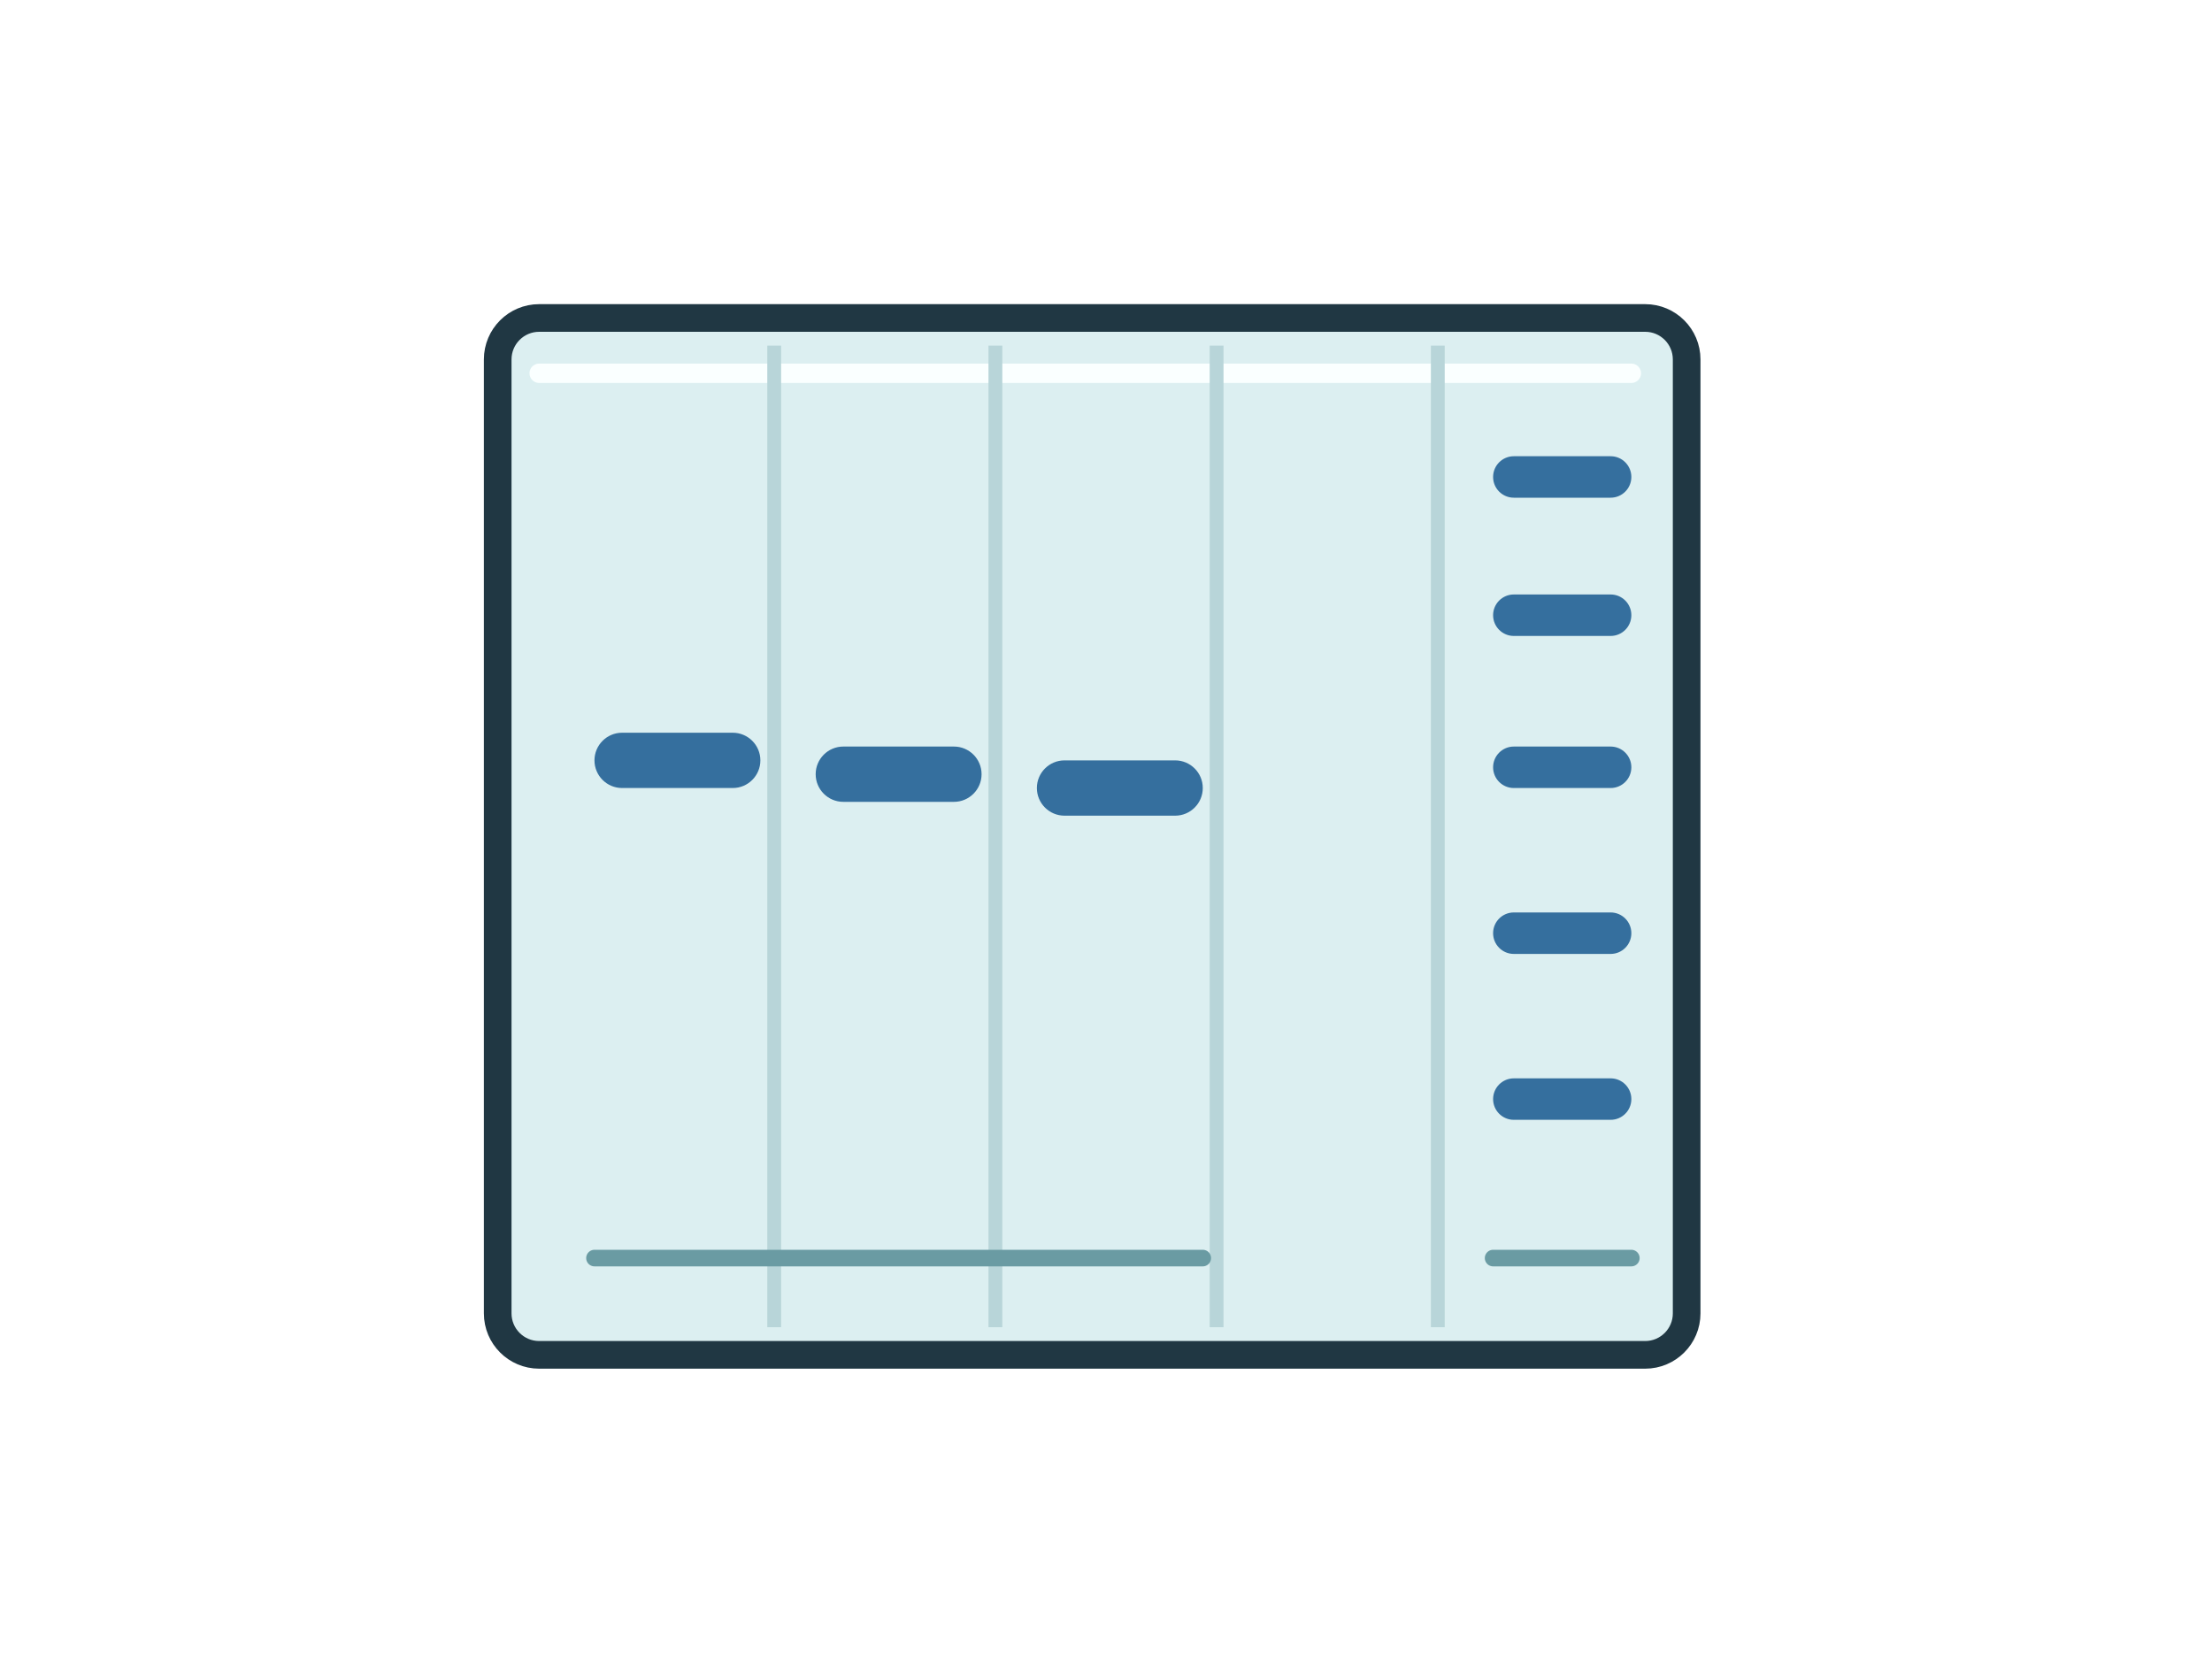
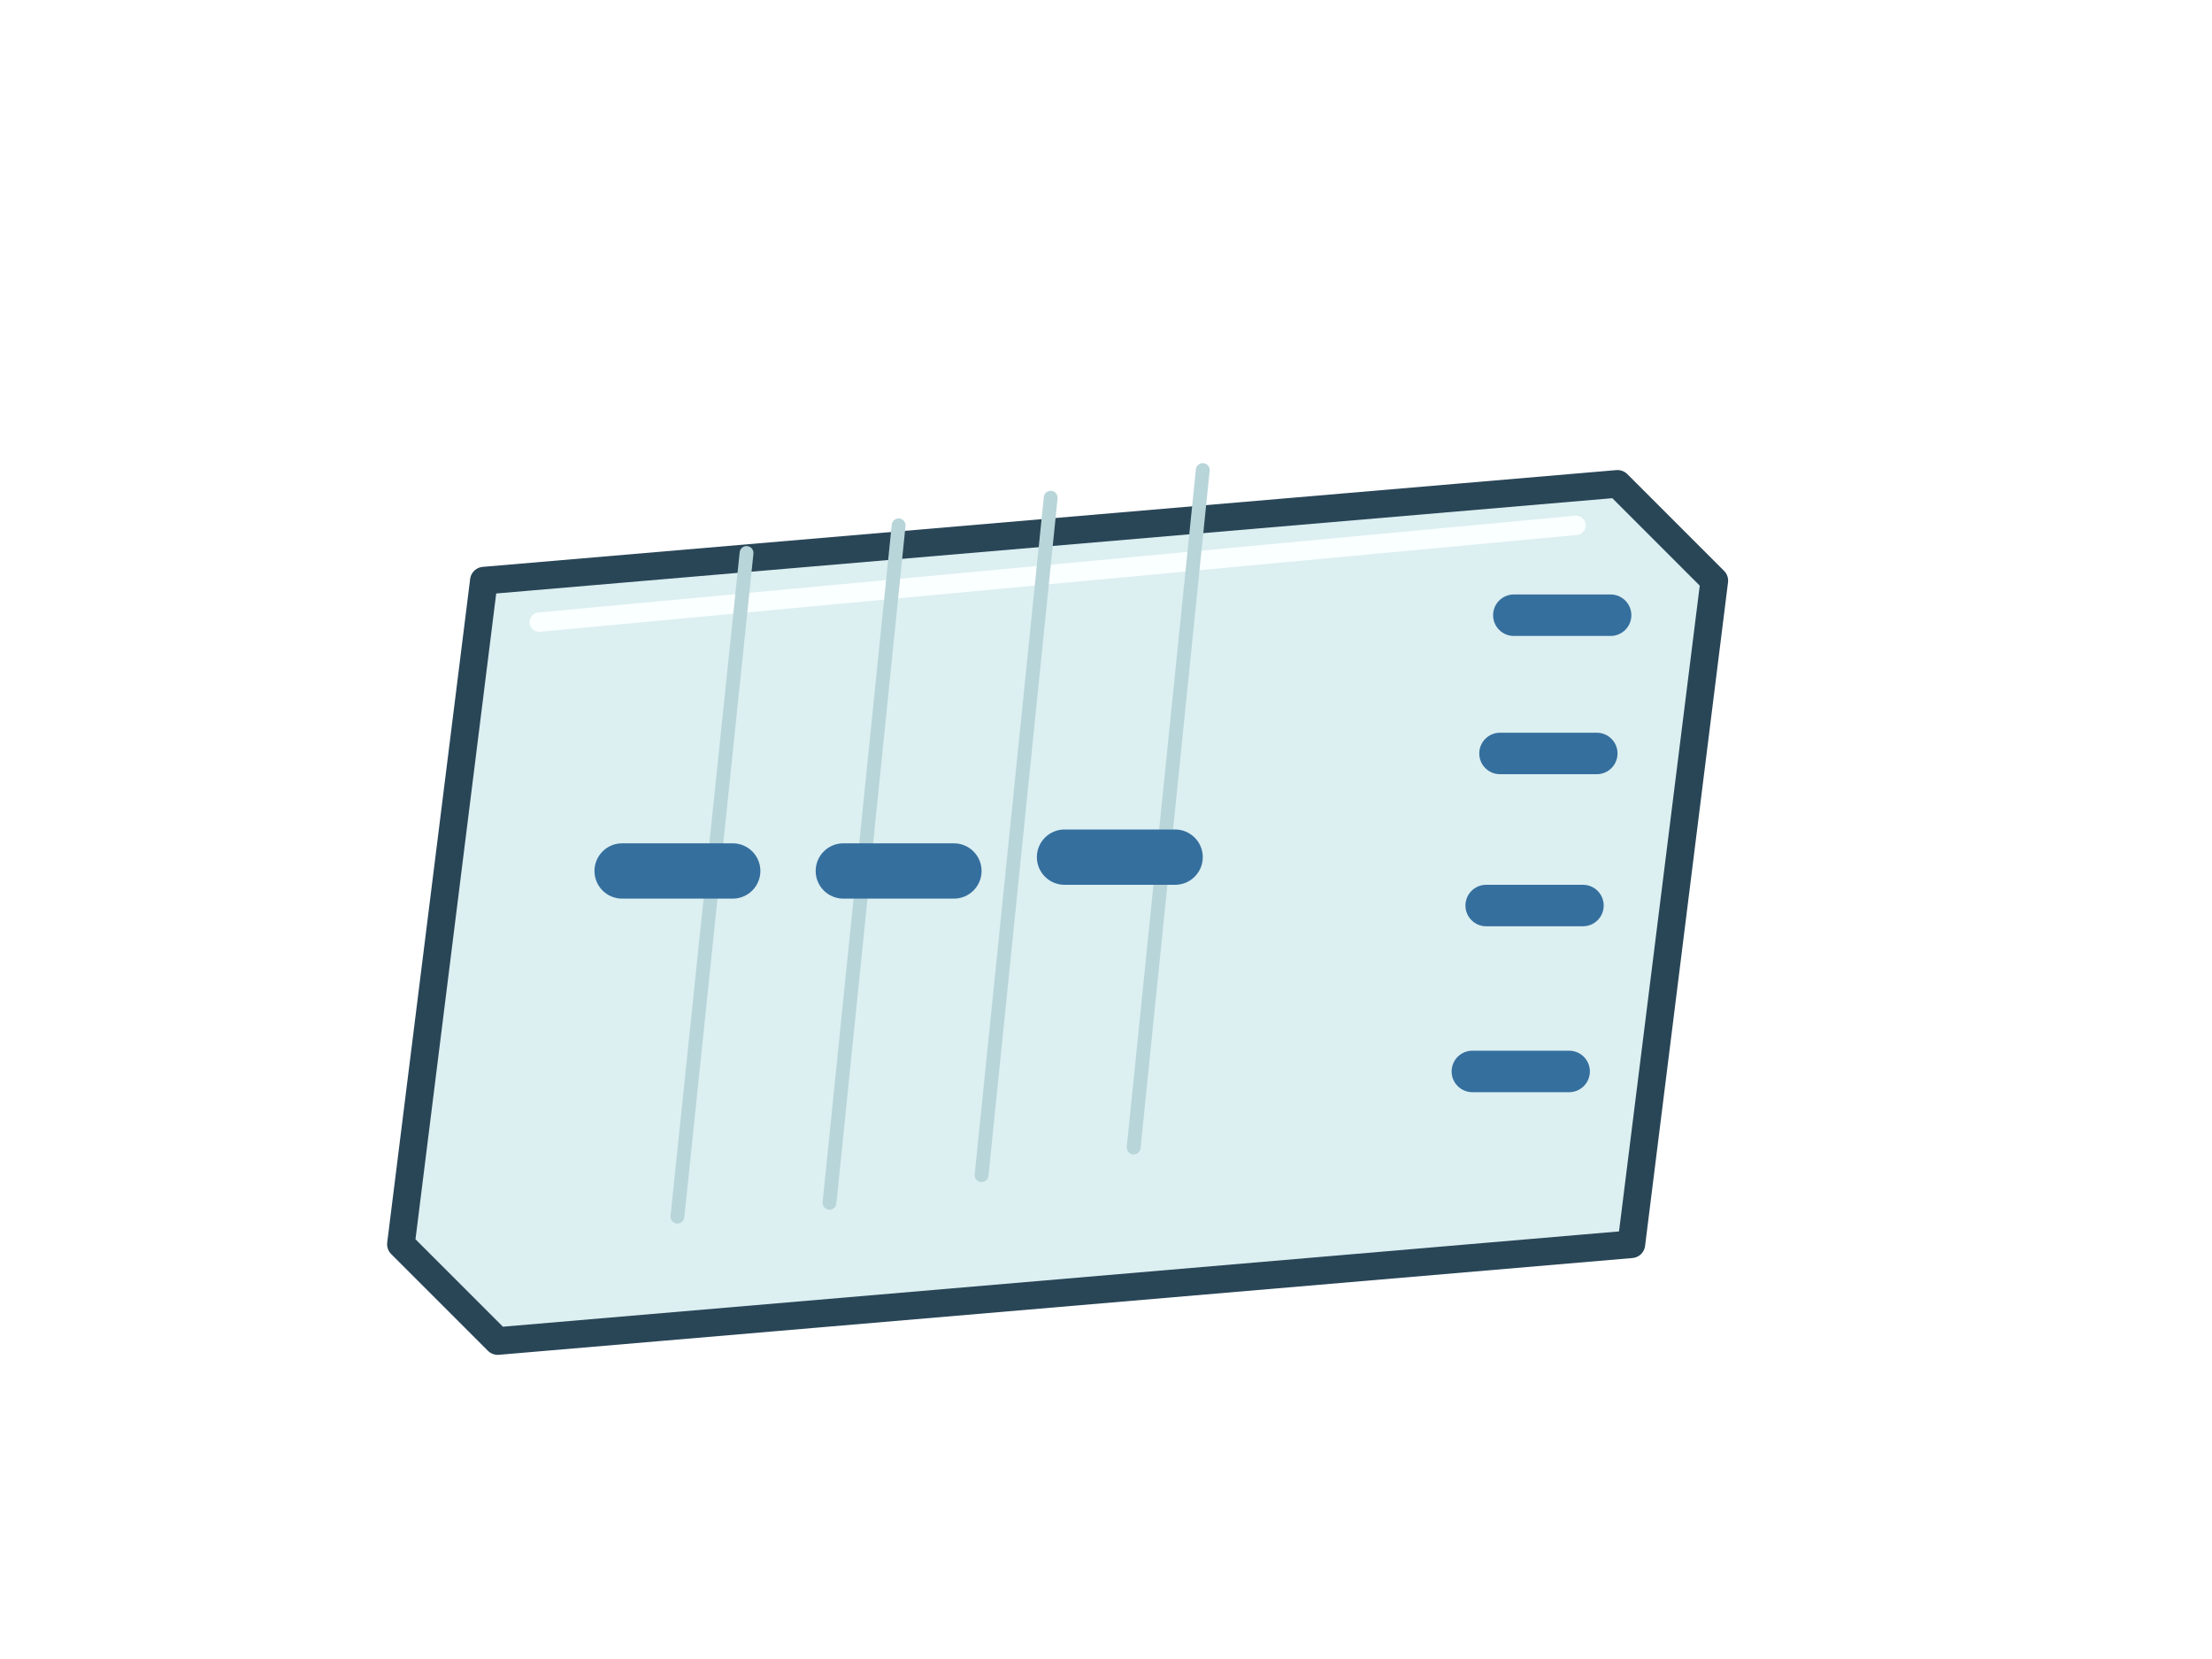
<svg xmlns="http://www.w3.org/2000/svg" viewBox="0 0 160 120">
-   <rect x="36" y="23" width="86" height="75" rx="3" fill="#dceff1" stroke="#203743" stroke-width="2" />
-   <path d="M39 27h79" fill="none" stroke="#faffff" stroke-linecap="round" stroke-width="1.4" />
-   <g stroke="#b8d5d9" stroke-width="1">
-     <path d="M56 25V96M72 25V96M88 25V96M104 25V96" />
+   <g id="lightbox_image_bands_visible" stroke-linecap="round" stroke-linejoin="round">
+     <path d="m35 42 82-7 7 7-6 48-82 7-7-7z" fill="#dceff1" stroke="#294657" stroke-width="2" />
+     <path d="m39 45 75-7" fill="none" stroke="#faffff" stroke-width="1.4" />
+     <g fill="none" stroke="#b8d5d9" stroke-width="1">
+       <path d="m54 40-5 48m16-50-5 49m16-51-5 49m16-51-5 49" />
+     </g>
+     <g fill="#356f9e">
+       <rect x="43" y="61" width="12" height="4" rx="2" />
+       <rect x="59" y="61" width="12" height="4" rx="2" />
+       <rect x="75" y="60" width="12" height="4" rx="2" />
+       <rect x="108" y="43" width="10" height="3" rx="1.5" />
+       <rect x="107" y="53" width="10" height="3" rx="1.5" />
+       <rect x="106" y="64" width="10" height="3" rx="1.5" />
+       <rect x="105" y="76" width="10" height="3" rx="1.5" />
+     </g>
  </g>
-   <g fill="#356f9e">
-     <rect x="43" y="53" width="12" height="4" rx="2" />
-     <rect x="59" y="54" width="12" height="4" rx="2" />
-     <rect x="75" y="55" width="12" height="4" rx="2" />
-     <rect x="108" y="33" width="10" height="3" rx="1.5" />
-     <rect x="108" y="43" width="10" height="3" rx="1.5" />
-     <rect x="108" y="54" width="10" height="3" rx="1.5" />
-     <rect x="108" y="66" width="10" height="3" rx="1.5" />
-     <rect x="108" y="78" width="10" height="3" rx="1.5" />
-   </g>
-   <path d="M43 91h44M108 91h10" fill="none" stroke="#6a9ba3" stroke-linecap="round" stroke-width="1.2" />
</svg>
